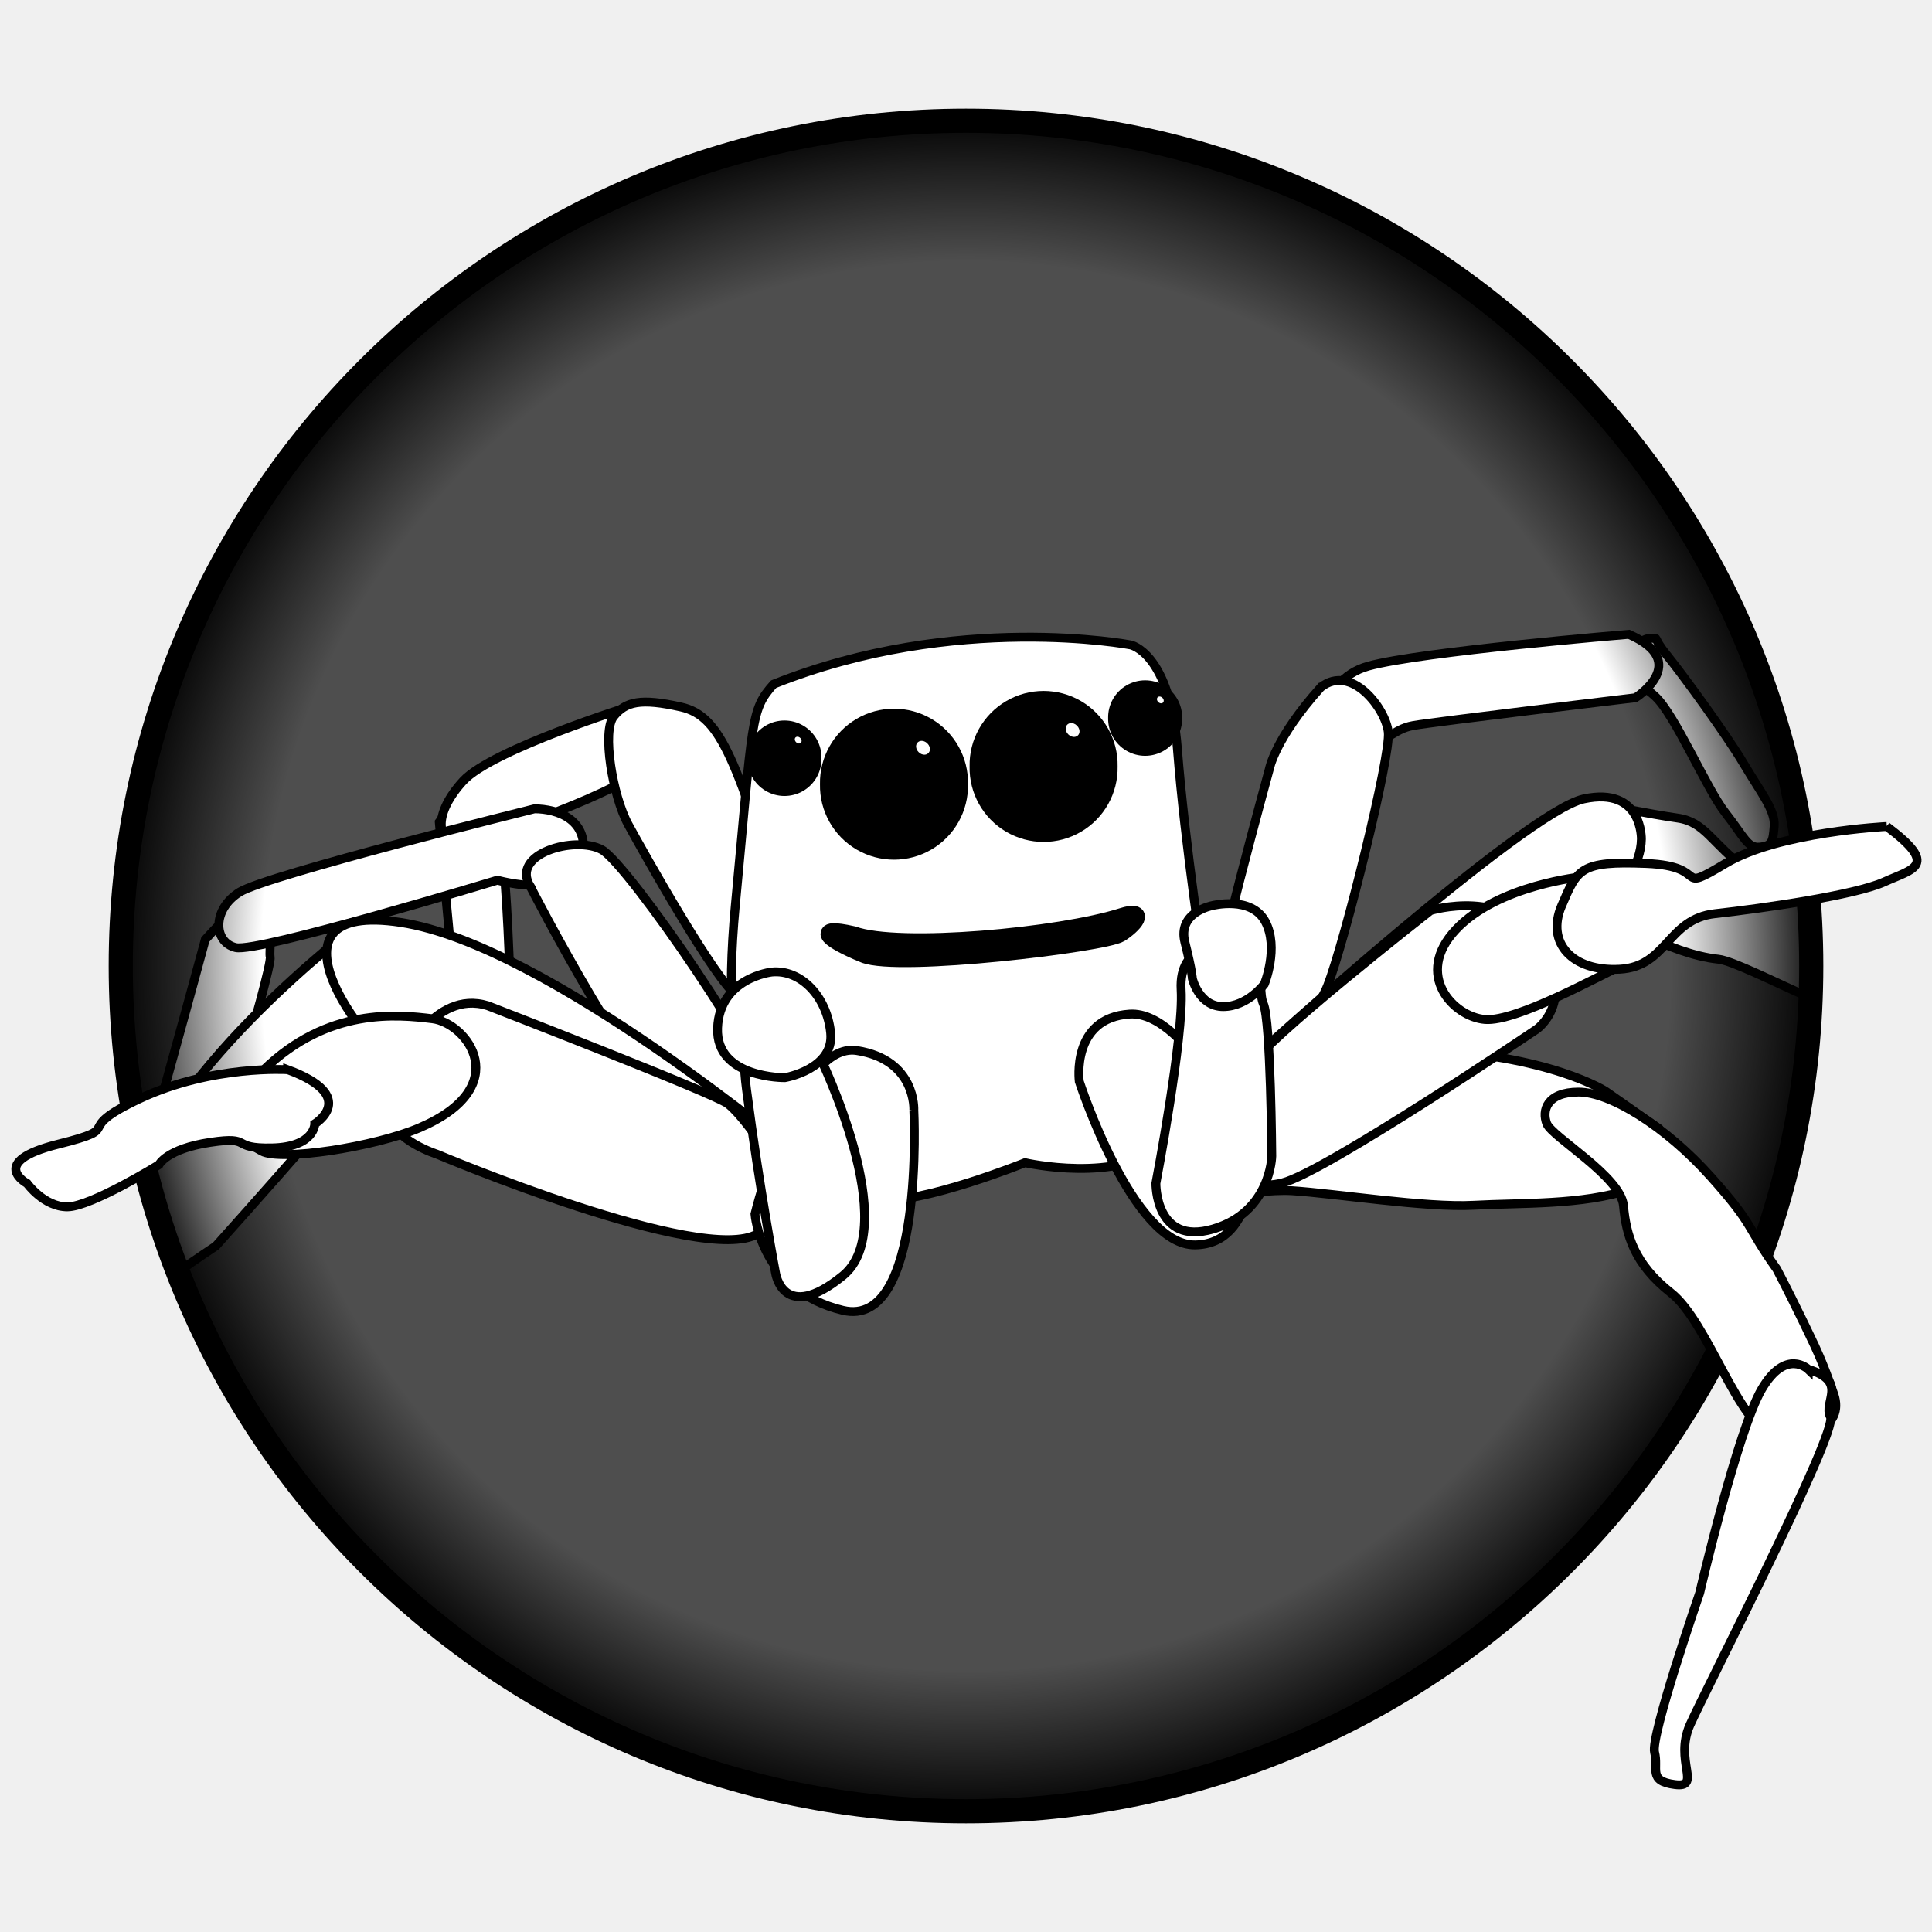
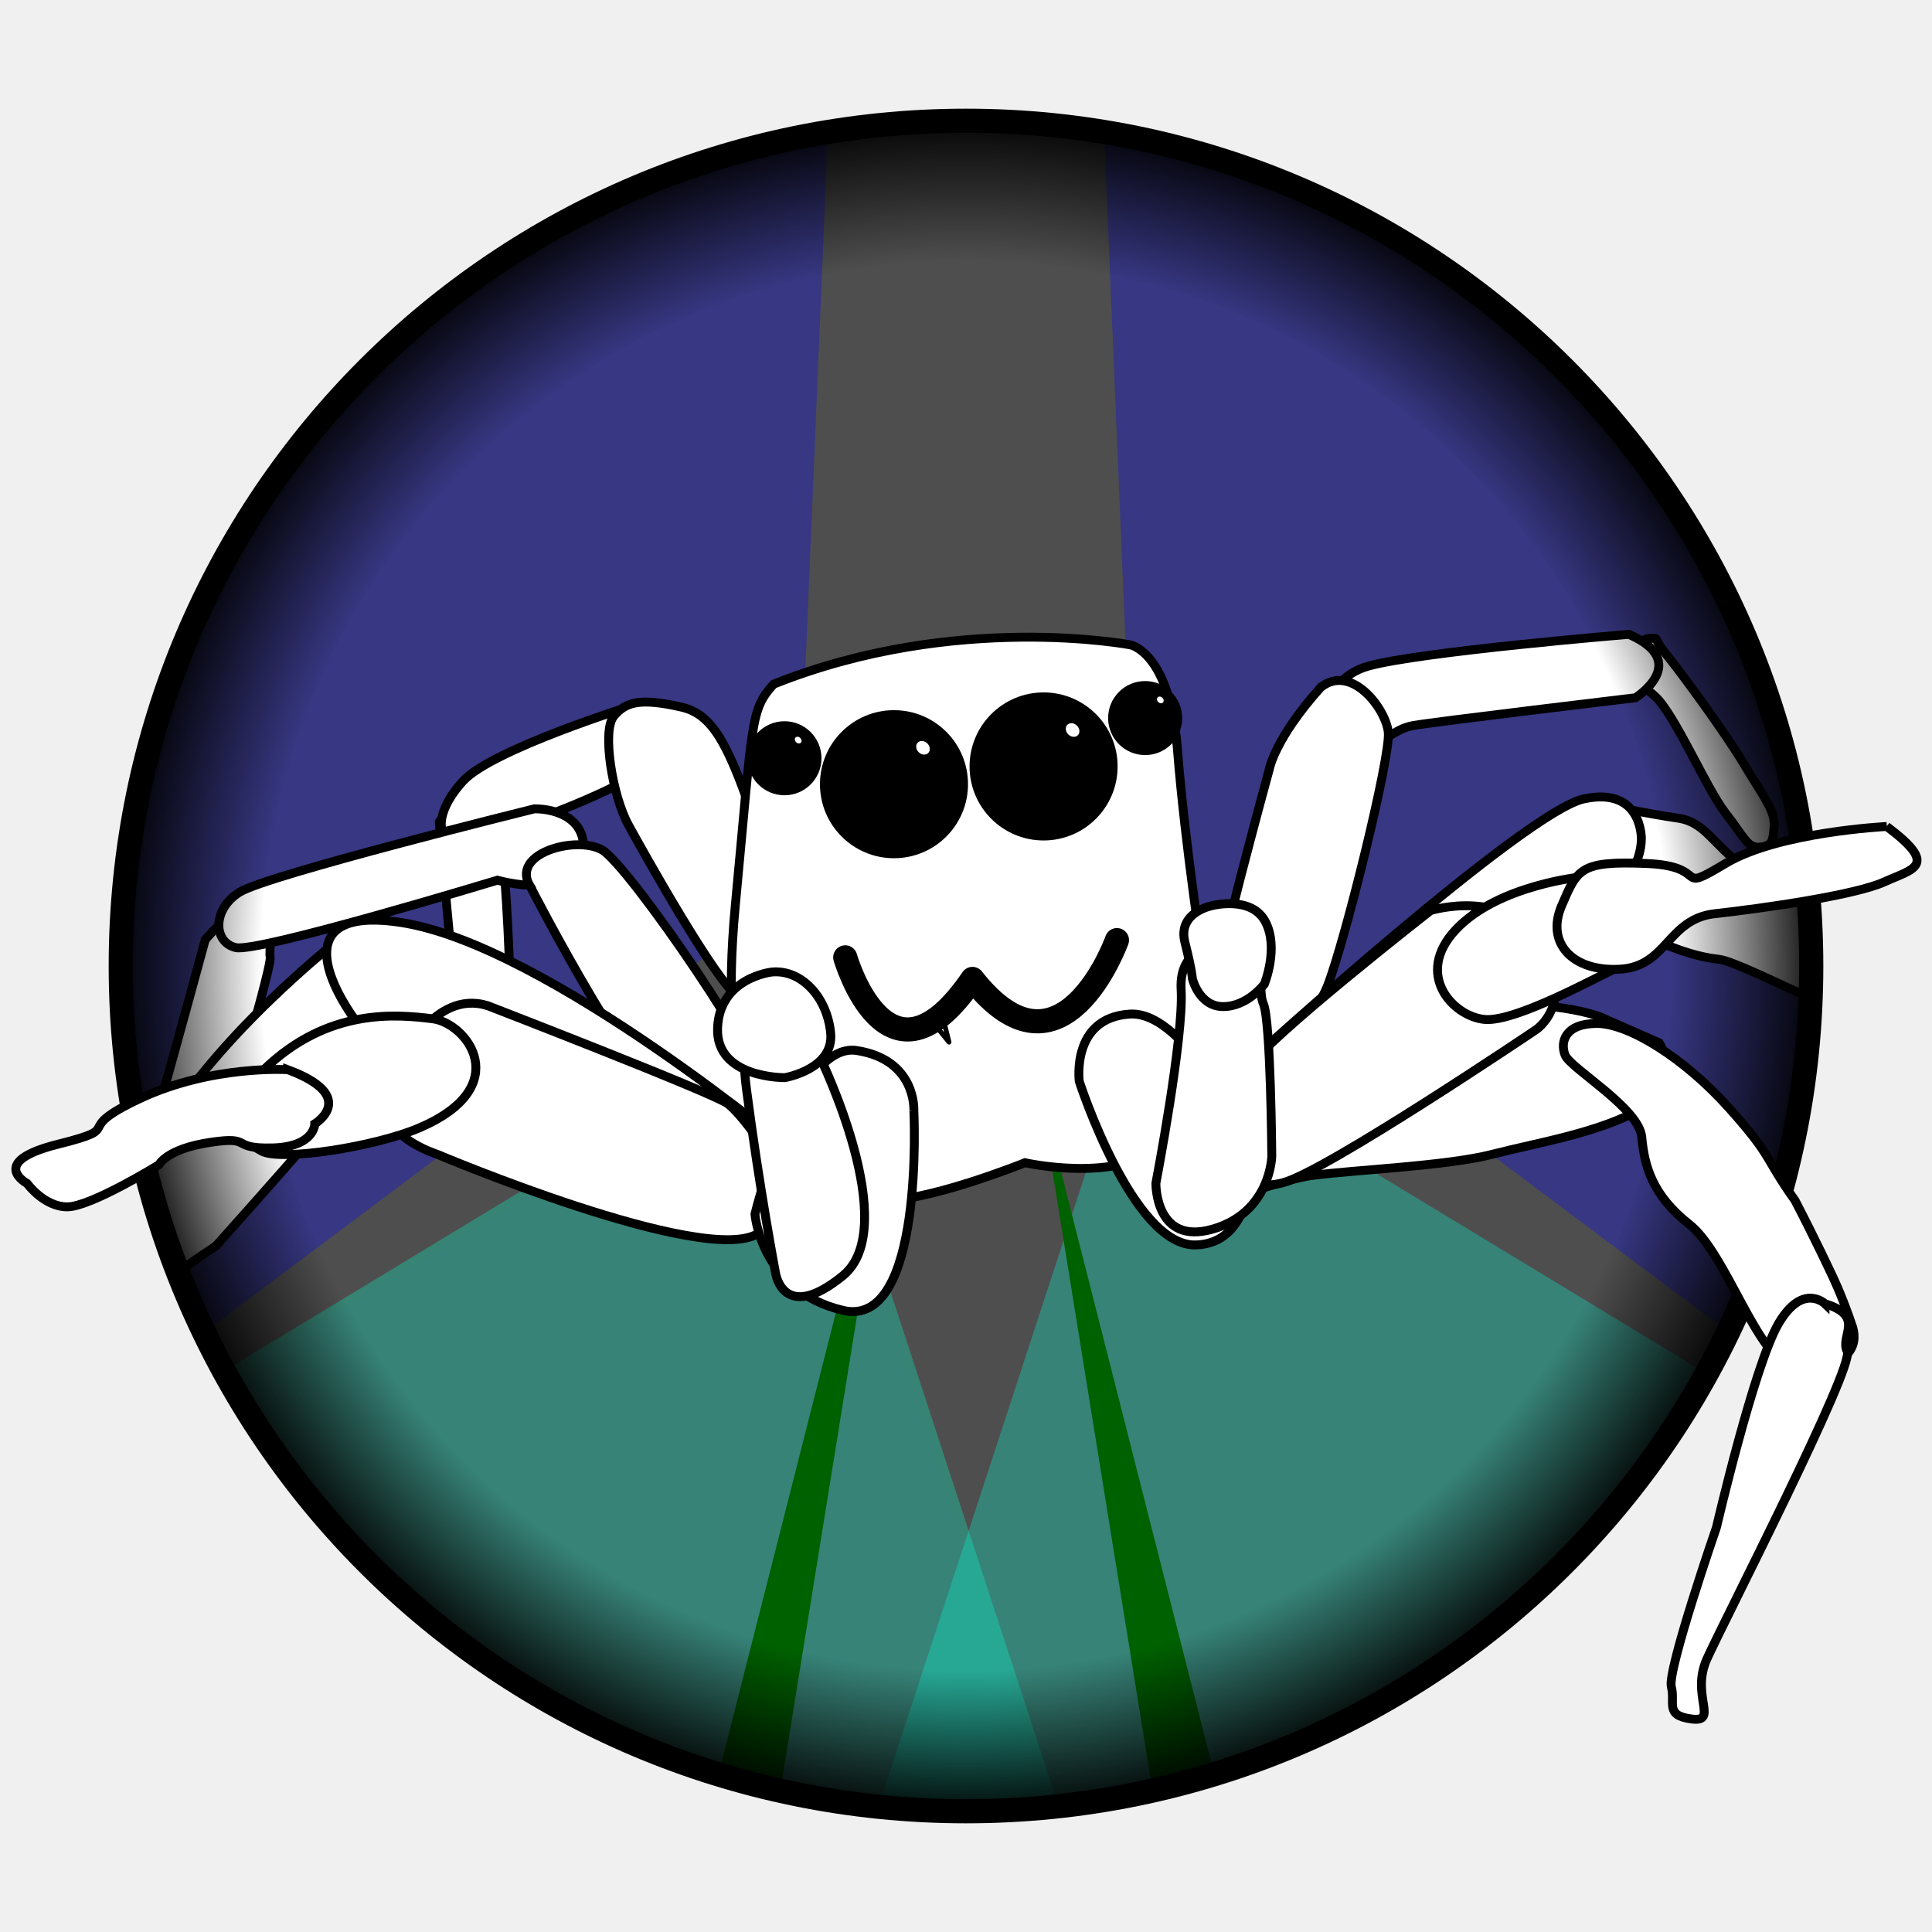
<svg xmlns="http://www.w3.org/2000/svg" xmlns:xlink="http://www.w3.org/1999/xlink" width="80" height="80" id="svg2" version="1.1">
  <defs id="defs4">
    <linearGradient id="linearGradient3872">
      <stop id="stop3874" offset="0" style="stop-color:#ffffff;stop-opacity:1;" />
      <stop style="stop-color:#000000;stop-opacity:1;" offset="0.467" id="stop3876" />
      <stop id="stop3878" offset="1" style="stop-color:#000000;stop-opacity:1;" />
    </linearGradient>
    <linearGradient id="linearGradient3788">
      <stop style="stop-color:#000000;stop-opacity:0;" offset="0" id="stop3790" />
      <stop id="stop3798" offset="0.822" style="stop-color:#000000;stop-opacity:0;" />
      <stop style="stop-color:#000000;stop-opacity:1;" offset="1" id="stop3792" />
    </linearGradient>
    <radialGradient xlink:href="#linearGradient3788" id="radialGradient3796" cx="40" cy="40" fx="40" fy="40" r="35.5" gradientUnits="userSpaceOnUse" />
    <radialGradient xlink:href="#linearGradient3788-4" id="radialGradient3796-0" cx="40" cy="40" fx="40" fy="40" r="35.5" gradientUnits="userSpaceOnUse" />
    <linearGradient id="linearGradient3788-4">
      <stop style="stop-color:#000000;stop-opacity:0;" offset="0" id="stop3790-5" />
      <stop id="stop3798-9" offset="0.822" style="stop-color:#000000;stop-opacity:0;" />
      <stop style="stop-color:#000000;stop-opacity:1;" offset="1" id="stop3792-7" />
    </linearGradient>
    <radialGradient xlink:href="#linearGradient3788-46" id="radialGradient3796-02" cx="40" cy="40" fx="40" fy="40" r="35.5" gradientUnits="userSpaceOnUse" />
    <linearGradient id="linearGradient3788-46">
      <stop style="stop-color:#000000;stop-opacity:0;" offset="0" id="stop3790-4" />
      <stop id="stop3798-4" offset="0.822" style="stop-color:#000000;stop-opacity:0;" />
      <stop style="stop-color:#000000;stop-opacity:1;" offset="1" id="stop3792-71" />
    </linearGradient>
    <radialGradient r="35.5" fy="40" fx="40" cy="40" cx="40" gradientUnits="userSpaceOnUse" id="radialGradient4212" xlink:href="#linearGradient3788-46" />
    <radialGradient xlink:href="#linearGradient3788-6" id="radialGradient3796-9" cx="40" cy="40" fx="40" fy="40" r="35.5" gradientUnits="userSpaceOnUse" />
    <linearGradient id="linearGradient3788-6">
      <stop style="stop-color:#000000;stop-opacity:0;" offset="0" id="stop3790-6" />
      <stop id="stop3798-0" offset="0.822" style="stop-color:#000000;stop-opacity:0;" />
      <stop style="stop-color:#000000;stop-opacity:1;" offset="1" id="stop3792-72" />
    </linearGradient>
+     <radialGradient xlink:href="#linearGradient3788-1" id="radialGradient3796-3" cx="40" cy="40" fx="40" fy="40" r="35.5" gradientUnits="userSpaceOnUse" />
+     <linearGradient id="linearGradient3788-1">
+       <stop style="stop-color:#000000;stop-opacity:0;" offset="0" id="stop3790-0" />
+       <stop id="stop3798-08" offset="0.822" style="stop-color:#000000;stop-opacity:0;" />
+       <stop style="stop-color:#000000;stop-opacity:1;" offset="1" id="stop3792-8" />
+     </linearGradient>
  </defs>
  <g id="layer1" transform="translate(0,-972.3622)">
-     <path transform="translate(0,972.3622)" style="fill:#000000;fill-opacity:1;stroke:none;stroke-opacity:1;opacity:0.673" id="path3786-9" d="M 75,40 A 35,35 0 1 1 5,40 35,35 0 1 1 75,40 z" />
+     <path transform="translate(0,972.3622)" style="fill:#000000;fill-opacity:1;stroke:none;stroke-opacity:1;opacity:0.673" id="path3786-9" d="M 75,40 C 75,59.33 59.33,75 40,75 20.67,75 5,59.33 5,40 5,20.67 20.67,5 40,5 59.33,5 75,20.67 75,40 z" />
+     <path style="fill:#0000ff;stroke:none;stroke-width:0.3;stroke-linecap:butt;stroke-linejoin:miter;stroke-miterlimit:4;stroke-opacity:1;stroke-dasharray:none;fill-opacity:1;opacity:0.3" d="M 34.281 5.469 C 17.666 8.194 5 22.614 5 40 C 5 45.437 6.226 50.597 8.438 55.188 C 16.61 49.07 32.969 36.781 32.969 36.781 L 34.281 5.469 z " transform="translate(0,972.3622)" id="path3981" />
    <path style="fill:#ffffff;fill-opacity:1;stroke:#000000;stroke-opacity:1;stroke-width:0.368;stroke-miterlimit:4;stroke-dasharray:none" d="M 7.438 52.625 C 7.513 52.297 7.497 51.962 7.625 51.656 C 8.336 49.96 11.297 40.063 11.188 39.625 C 11.133 39.406 11.32 38.265 11.094 37.656 C 10.981 37.352 10.779 37.163 10.375 37.312 C 9.971 37.462 9.362 37.935 8.5 38.906 C 8.5 38.906 7.222 43.623 6 47.938 C 6.375 49.548 6.849 51.108 7.438 52.625 z " id="path4188" transform="translate(0,972.3622)" />
+     <path style="fill:#0000ff;stroke:none;stroke-width:0.3;stroke-linecap:butt;stroke-linejoin:miter;stroke-miterlimit:4;stroke-opacity:1;stroke-dasharray:none;fill-opacity:1;opacity:0.3" d="M 45.719 5.469 L 47.031 36.781 C 47.031 36.781 63.373 49.026 71.562 55.156 C 73.767 50.572 75 45.426 75 40 C 75 22.614 62.334 8.194 45.719 5.469 z " transform="translate(0,972.3622)" id="path3981-7" />
    <path style="fill:#ffffff;fill-opacity:1;stroke:#000000;stroke-opacity:1;stroke-width:0.368;stroke-miterlimit:4;stroke-dasharray:none" d="M 7.438 52.625 C 8.072 52.167 8.938 51.594 8.938 51.594 C 8.938 51.594 10.968 49.333 13 47 C 15.032 44.667 17.066 42.27 17.094 41.969 C 17.121 41.668 17.401 40.814 17.25 40 C 17.175 39.593 16.996 39.192 16.625 38.875 C 16.254 38.558 15.678 38.332 14.844 38.25 C 14.844 38.25 12.705 39.848 10.406 42.188 C 9.257 43.357 8.079 44.725 7.094 46.156 C 6.677 46.762 6.325 47.375 6 48 C 6.373 49.59 6.856 51.127 7.438 52.625 z " id="path4234" transform="translate(0,972.3622)" />
+     <path style="fill:#00ffda;stroke:#00ffce;stroke-width:0.3;stroke-linecap:butt;stroke-linejoin:miter;stroke-miterlimit:4;stroke-opacity:1;stroke-dasharray:none;fill-opacity:1;opacity:0.3" d="M 33.125 42.5 L 9.344 56.906 C 15.306 67.696 26.8 75 40 75 C 41.24 75 42.481 74.938 43.688 74.812 L 33.125 42.5 z " transform="translate(0,972.3622)" id="path4019" />
    <path style="fill:#ffffff;fill-opacity:1;stroke:#000000;stroke-opacity:1;stroke-width:0.368;stroke-miterlimit:4;stroke-dasharray:none" d="M 74.719 37.219 C 73.865 36.757 72.594 36.164 72.312 35.969 C 71.601 35.476 71.171 34.97 70.781 34.594 C 70.391 34.217 70.043 33.957 69.469 33.875 C 68.319 33.711 66.344 33.312 66.344 33.312 C 66.344 33.312 65.928 33.354 65.531 33.594 C 65.333 33.713 65.139 33.876 65 34.125 C 64.861 34.374 64.785 34.701 64.812 35.125 C 64.867 35.973 65.326 36.653 65.75 37.125 C 66.174 37.597 66.562 37.875 66.562 37.875 C 66.562 37.875 67.204 38.281 68.094 38.719 C 68.983 39.157 70.116 39.609 71.156 39.719 C 71.727 39.779 73.493 40.67 74.875 41.281 C 74.891 40.847 75 40.438 75 40 C 75 39.049 74.793 38.151 74.719 37.219 z " id="path4182" transform="translate(0,972.3622)" />
+     <path style="fill:#00ffda;stroke:none;stroke-width:0.3;stroke-miterlimit:4;stroke-opacity:1;stroke-dasharray:none;fill-opacity:1;opacity:0.3" d="M 46.938 42.5 L 36.375 74.812 C 37.562 74.934 38.781 75 40 75 C 53.209 75 64.698 67.677 70.656 56.875 L 46.938 42.5 z " transform="translate(0,972.3622)" id="path4019-7" />
    <path style="fill:#ffffff;fill-opacity:1;stroke:#000000;stroke-width:0.368;stroke-linecap:butt;stroke-linejoin:miter;stroke-miterlimit:4;stroke-opacity:1;stroke-dasharray:none" d="m 18.189,1006.4 c 0,0 0.93,10.891 1.204,11.438 0.274,0.547 -0.438,1.751 0.055,2.408 0.493,0.657 1.587,0.328 1.916,-0.055 0.328,-0.383 -0.493,-1.532 -0.274,-2.408 0.219,-0.876 -0.055,-11.165 -0.602,-11.548 -0.547,-0.383 -0.821,-1.916 -2.299,0.164 z" id="path4130" />
+     <path style="fill:#006100;stroke:none;stroke-width:0.3;stroke-linecap:butt;stroke-linejoin:miter;stroke-miterlimit:4;stroke-opacity:1;stroke-dasharray:none;fill-opacity:1" d="M 37.062 44.719 L 29.75 73.469 C 30.595 73.727 31.442 73.961 32.312 74.156 L 37.062 44.719 z " transform="translate(0,972.3622)" id="path4041" />
    <path style="fill:#ffffff;fill-opacity:1;stroke:#000000;stroke-width:0.368;stroke-linecap:butt;stroke-linejoin:miter;stroke-miterlimit:4;stroke-opacity:1;stroke-dasharray:none" d="m 26.18,1001.584 c 0,0 -5.801,1.806 -7.005,3.119 -1.204,1.313 -1.149,2.518 -0.164,2.518 0.985,0 7.17,-2.244 7.717,-3.174 0.547,-0.93 1.751,-2.463 -0.547,-2.463 z" id="path4126" />
+     <path style="fill:#006100;stroke:none;stroke-width:0.3;stroke-linecap:butt;stroke-linejoin:miter;stroke-miterlimit:4;stroke-opacity:1;stroke-dasharray:none;fill-opacity:1" d="M 42.969 44.719 L 47.719 74.125 C 48.587 73.93 49.439 73.727 50.281 73.469 L 42.969 44.719 z " transform="translate(0,972.3622)" id="path4041-7" />
    <path style="fill:#ffffff;fill-opacity:1;stroke:#000000;stroke-width:0.368;stroke-linecap:butt;stroke-linejoin:miter;stroke-miterlimit:4;stroke-opacity:1;stroke-dasharray:none" d="m 32.638,1010.724 c -2.134,-6.787 -2.736,-8.702 -4.433,-9.085 -1.697,-0.383 -2.299,-0.219 -2.791,0.383 -0.493,0.602 -0.055,3.284 0.602,4.488 0.657,1.204 3.667,6.568 4.543,7.115 0.876,0.547 2.627,-0.602 2.08,-2.901 z" id="path4124" />
    <path style="fill:#ffffff;fill-opacity:1;stroke:#000000;stroke-width:0.368;stroke-miterlimit:4;stroke-opacity:1;stroke-dasharray:none" d="m 69.033,999.504 c 0.678,0.838 2.463,3.289 3.174,4.488 0.711,1.198 1.307,1.92 1.259,2.572 -0.048,0.653 -0.092,0.829 -0.602,0.876 -0.51,0.047 -0.639,-0.421 -1.423,-1.423 -0.784,-1.002 -2.078,-4.055 -2.901,-4.816 -0.823,-0.761 -0.769,-0.195 -0.985,-0.493 -0.216,-0.298 -0.306,-0.722 -0.164,-1.095 0.142,-0.372 0.611,-0.845 0.985,-0.821 0.374,0.025 -0.021,-0.126 0.657,0.711 z" id="path4110" />
    <path style="fill:#ffffff;fill-opacity:1;stroke:#000000;stroke-width:0.368;stroke-linecap:butt;stroke-linejoin:miter;stroke-miterlimit:4;stroke-opacity:1;stroke-dasharray:none" d="m 67.446,998.628 c 0,0 -8.593,0.712 -10.782,1.314 -2.189,0.602 -2.299,3.448 -0.711,3.338 1.587,-0.109 1.642,-0.712 2.572,-0.876 0.93,-0.164 9.195,-1.149 9.195,-1.149 0,0 2.353,-1.478 -0.274,-2.627 z" id="path4108" />
    <path style="fill:#ffffff;fill-opacity:1;stroke:#000000;stroke-width:0.368;stroke-linecap:butt;stroke-linejoin:miter;stroke-miterlimit:4;stroke-opacity:1;stroke-dasharray:none" d="m 54.694,1000.818 c -1.916,2.134 -2.134,3.393 -2.134,3.393 0,0 -2.463,8.976 -2.353,9.687 0.109,0.712 0.219,1.478 0.985,1.861 0.766,0.383 3.065,-0.766 3.776,-2.572 0.711,-1.806 2.627,-9.523 2.518,-10.508 -0.109,-0.985 -1.532,-2.846 -2.791,-1.861 z" id="path4106" />
    <path style="fill:#ffffff;fill-opacity:1;stroke:#000000;stroke-width:0.368;stroke-linecap:butt;stroke-linejoin:miter;stroke-miterlimit:4;stroke-opacity:1;stroke-dasharray:none" d="m 32.035,1000.692 c 7.546,-3.019 14.783,-1.625 14.783,-1.625 0,0 1.625,0.31 1.935,4.296 0.31,3.986 1.122,9.21 1.122,9.21 0,0 0.387,5.495 -1.587,7.16 -1.974,1.664 -5.844,0.774 -5.844,0.774 0,0 -4.218,1.703 -6.076,1.548 -1.858,-0.155 -4.721,-2.399 -4.721,-2.399 0,0 -1.935,-2.012 -1.2,-9.791 0.735,-7.779 0.619,-8.088 1.587,-9.172 z" id="path4074" />
    <path style="fill:#ffffff;fill-opacity:1;stroke:#000000;stroke-width:0.368;stroke-linecap:butt;stroke-linejoin:miter;stroke-miterlimit:4;stroke-opacity:1;stroke-dasharray:none" d="m 22.13,1005.853 c 0,0 -11.055,2.736 -12.205,3.448 -1.149,0.712 -1.095,2.08 -0.164,2.299 0.93,0.219 10.836,-2.791 10.836,-2.791 0,0 3.12,0.876 3.503,-0.821 0.383,-1.697 -1.04,-2.135 -1.97,-2.135 z" id="path4120" />
    <path style="fill:#ffffff;fill-opacity:1;stroke:#000000;stroke-width:0.368;stroke-linecap:butt;stroke-linejoin:miter;stroke-miterlimit:4;stroke-opacity:1;stroke-dasharray:none" d="m 21.965,1009.082 c 0,0 4.543,8.866 6.677,10.07 2.134,1.204 2.901,-0.109 3.12,-1.204 0.219,-1.095 -5.747,-9.797 -6.841,-10.399 -1.095,-0.602 -3.831,0.164 -2.955,1.532 z" id="path4118" />
-     <path style="fill:#000000;fill-opacity:1;stroke:none" id="path3806" d="m 36.532,48 a 2.532,2.532 0 1 1 -5.063,0 2.532,2.532 0 1 1 5.063,0 z" transform="matrix(1.210623,0,0,1.210623,-4.143287,946.7242)" />
-     <path transform="matrix(1.210623,0,0,1.210623,2.05164,945.9889)" style="fill:#000000;fill-opacity:1;stroke:none" id="path3806-2" d="m 36.532,48 a 2.532,2.532 0 1 1 -5.063,0 2.532,2.532 0 1 1 5.063,0 z" />
-     <path style="fill:#000000;fill-opacity:1;fill-rule:nonzero;stroke:none" id="path3806-4" d="m 36.532,48 a 2.532,2.532 0 1 1 -5.063,0 2.532,2.532 0 1 1 5.063,0 z" transform="matrix(0.6053113,0,0,0.6053113,11.90307,974.7048)" />
-     <path style="fill:#000000;fill-opacity:1;stroke:none" id="path3806-4-8" d="m 36.532,48 a 2.532,2.532 0 1 1 -5.063,0 2.532,2.532 0 1 1 5.063,0 z" transform="matrix(0.6053113,0,0,0.6053113,26.83683,973.0408)" />
-     <path style="fill:#ffffff;fill-opacity:1;fill-rule:nonzero;stroke:none" id="path3806-4-9" d="m 36.532,48 a 2.532,2.532 0 1 1 -5.063,0 2.532,2.532 0 1 1 5.063,0 z" transform="matrix(0.03424159,-0.03424159,0.04280197,0.04280197,29.8328,1002.118)" />
-     <path style="fill:#ffffff;fill-opacity:1;fill-rule:nonzero;stroke:none" id="path3806-4-9-2" d="m 36.532,48 a 2.532,2.532 0 1 1 -5.063,0 2.532,2.532 0 1 1 5.063,0 z" transform="matrix(0.07133662,-0.07133662,0.08560395,0.08560395,31.68501,1001.643)" />
-     <path style="fill:#ffffff;fill-opacity:1;fill-rule:nonzero;stroke:none" id="path3806-4-9-2-6" d="m 36.532,48 a 2.532,2.532 0 1 1 -5.063,0 2.532,2.532 0 1 1 5.063,0 z" transform="matrix(0.07133662,-0.07133662,0.08560395,0.08560395,37.87994,1000.907)" />
-     <path style="fill:#ffffff;fill-opacity:1;fill-rule:nonzero;stroke:none" id="path3806-4-9-0" d="m 36.532,48 a 2.532,2.532 0 1 1 -5.063,0 2.532,2.532 0 1 1 5.063,0 z" transform="matrix(0.03424159,-0.03424159,0.04280197,0.04280197,44.82785,1000.454)" />
+     <path style="fill:#000000;fill-opacity:1;stroke:none" id="path3806" d="m 36.532,48 c 0,1.398 -1.133,2.532 -2.532,2.532 -1.398,0 -2.532,-1.133 -2.532,-2.532 0,-1.398 1.133,-2.532 2.532,-2.532 1.398,0 2.532,1.133 2.532,2.532 z" transform="matrix(1.210623,0,0,1.210623,-4.143287,946.7242)" />
+     <path transform="matrix(1.210623,0,0,1.210623,2.05164,945.9889)" style="fill:#000000;fill-opacity:1;stroke:none" id="path3806-2" d="m 36.532,48 c 0,1.398 -1.133,2.532 -2.532,2.532 -1.398,0 -2.532,-1.133 -2.532,-2.532 0,-1.398 1.133,-2.532 2.532,-2.532 1.398,0 2.532,1.133 2.532,2.532 z" />
+     <path style="fill:#000000;fill-opacity:1;fill-rule:nonzero;stroke:none" id="path3806-4" d="m 36.532,48 c 0,1.398 -1.133,2.532 -2.532,2.532 -1.398,0 -2.532,-1.133 -2.532,-2.532 0,-1.398 1.133,-2.532 2.532,-2.532 1.398,0 2.532,1.133 2.532,2.532 z" transform="matrix(0.6053113,0,0,0.6053113,11.90307,974.7048)" />
+     <path style="fill:#000000;fill-opacity:1;stroke:none" id="path3806-4-8" d="m 36.532,48 c 0,1.398 -1.133,2.532 -2.532,2.532 -1.398,0 -2.532,-1.133 -2.532,-2.532 0,-1.398 1.133,-2.532 2.532,-2.532 1.398,0 2.532,1.133 2.532,2.532 z" transform="matrix(0.6053113,0,0,0.6053113,26.83683,973.0408)" />
+     <path style="fill:#ffffff;fill-opacity:1;fill-rule:nonzero;stroke:none" id="path3806-4-9" d="m 36.532,48 c 0,1.398 -1.133,2.532 -2.532,2.532 -1.398,0 -2.532,-1.133 -2.532,-2.532 0,-1.398 1.133,-2.532 2.532,-2.532 1.398,0 2.532,1.133 2.532,2.532 z" transform="matrix(0.03424159,-0.03424159,0.04280197,0.04280197,29.8328,1002.118)" />
+     <path style="fill:#ffffff;fill-opacity:1;fill-rule:nonzero;stroke:none" id="path3806-4-9-2" d="m 36.532,48 c 0,1.398 -1.133,2.532 -2.532,2.532 -1.398,0 -2.532,-1.133 -2.532,-2.532 0,-1.398 1.133,-2.532 2.532,-2.532 1.398,0 2.532,1.133 2.532,2.532 z" transform="matrix(0.07133662,-0.07133662,0.08560395,0.08560395,31.68501,1001.643)" />
+     <path style="fill:#ffffff;fill-opacity:1;fill-rule:nonzero;stroke:none" id="path3806-4-9-2-6" d="m 36.532,48 c 0,1.398 -1.133,2.532 -2.532,2.532 -1.398,0 -2.532,-1.133 -2.532,-2.532 0,-1.398 1.133,-2.532 2.532,-2.532 1.398,0 2.532,1.133 2.532,2.532 z" transform="matrix(0.07133662,-0.07133662,0.08560395,0.08560395,37.87994,1000.907)" />
+     <path style="fill:#ffffff;fill-opacity:1;fill-rule:nonzero;stroke:none" id="path3806-4-9-0" d="m 36.532,48 c 0,1.398 -1.133,2.532 -2.532,2.532 -1.398,0 -2.532,-1.133 -2.532,-2.532 0,-1.398 1.133,-2.532 2.532,-2.532 1.398,0 2.532,1.133 2.532,2.532 z" transform="matrix(0.03424159,-0.03424159,0.04280197,0.04280197,44.82785,1000.454)" />
    <path style="fill:#ffffff;fill-opacity:1;stroke:#000000;stroke-width:0.368;stroke-linecap:butt;stroke-linejoin:miter;stroke-miterlimit:4;stroke-opacity:1;stroke-dasharray:none" d="m 67.966,1007.111 c 0,0 0.055,-2.189 -2.381,-1.669 -2.435,0.52 -13.682,10.727 -13.682,10.727 0,0 -1.368,1.368 -0.246,2.326 1.122,0.958 0.848,1.177 2.189,1.177 1.341,0 6.408,-3.673 8.757,-5.829 2.348,-2.156 5.336,-4.707 5.363,-6.732 z" id="path4100" />
    <path style="fill:#ffffff;fill-opacity:1;stroke:#000000;stroke-width:0.368;stroke-linecap:butt;stroke-linejoin:miter;stroke-miterlimit:4;stroke-opacity:1;stroke-dasharray:none" d="m 33.075,1020.247 c 0,0 -10.399,-8.757 -16.474,-9.687 -6.075,-0.93 -1.532,5.144 0,5.966 1.532,0.821 10.18,5.418 12.369,6.239 2.189,0.821 5.418,0 4.105,-2.518 z" id="path4112" />
    <path style="fill:#ffffff;fill-opacity:1;stroke:#000000;stroke-width:0.368;stroke-linecap:butt;stroke-linejoin:miter;stroke-miterlimit:4;stroke-opacity:1;stroke-dasharray:none" d="m 20.193,1014.005 c 0,0 9.404,3.638 9.946,4.064 0.542,0.426 1.277,1.509 1.277,1.509 0,0 2.245,2.515 -0.039,3.87 -2.283,1.355 -13.274,-3.289 -13.274,-3.289 0,0 -1.819,-0.58 -1.935,-1.587 -0.116,-1.006 0.426,-2.206 0.426,-2.206 0,0 1.354,-3.057 3.599,-2.361 z" id="path4076" />
    <path style="fill:#ffffff;fill-opacity:1;stroke:#000000;stroke-width:0.368;stroke-linecap:butt;stroke-linejoin:miter;stroke-miterlimit:4;stroke-opacity:1;stroke-dasharray:none" d="m 37.84,1018.339 c 0,0 0.116,-2.09 -2.361,-2.477 -2.477,-0.387 -4.218,6.772 -4.218,6.772 0,0 0.232,3.173 3.638,3.986 3.406,0.813 2.941,-8.282 2.941,-8.282 z" id="path4050" />
    <path style="fill:#ffffff;fill-opacity:1;stroke:#000000;stroke-width:0.368;stroke-linecap:butt;stroke-linejoin:miter;stroke-miterlimit:4;stroke-opacity:1;stroke-dasharray:none" d="m 32.229,1013.966 c 0,0 -1.858,-0.619 -1.316,3.522 0.542,4.141 1.2,7.585 1.2,7.585 0,0 0.31,2.128 2.786,0.117 2.477,-2.012 -0.929,-9.017 -0.929,-9.017 0,0 -0.193,-2.012 -1.741,-2.206 z" id="path4054" />
    <path style="fill:#ffffff;fill-opacity:1;stroke:#000000;stroke-width:0.368;stroke-linecap:butt;stroke-linejoin:miter;stroke-miterlimit:4;stroke-opacity:1;stroke-dasharray:none" d="m 31.958,1012.612 c 0,0 -2.167,0.232 -2.245,2.322 -0.077,2.09 2.786,2.051 2.786,2.051 0,0 2.051,-0.348 1.896,-1.858 -0.155,-1.509 -1.238,-2.632 -2.438,-2.515 z" id="path4056" />
-     <path style="fill:none;stroke:#000000;stroke-width:0.736;stroke-linecap:butt;stroke-linejoin:miter;stroke-miterlimit:4;stroke-opacity:1;stroke-dasharray:none" d="m 35.787,1011.87 c 1.423,0.574 9.933,-0.452 10.59,-0.86 0.547,-0.34 1.136,-1.018 0.089,-0.684 -2.565,0.818 -9.243,1.444 -11.137,0.756 -1.703,-0.387 -0.965,0.214 0.457,0.788 z" id="path4134" />
    <path style="fill:url(#radialGradient3796);fill-opacity:1;stroke:#000000;stroke-opacity:1" id="path3786" d="M 75,40 A 35,35 0 1 1 5,40 35,35 0 1 1 75,40 z" transform="translate(0,972.3622)" />
    <path style="fill:#ffffff;fill-opacity:1;stroke:#000000;stroke-width:0.368;stroke-miterlimit:4;stroke-opacity:1;stroke-dasharray:none" d="m 17.91,1014.547 c -1.437,-0.176 -4.328,-0.488 -7.01,2.132 -2.185,2.135 -0.838,2.915 -0.064,3.348 0.774,0.433 4.71,-0.178 6.549,-0.971 3.956,-1.705 1.961,-4.333 0.525,-4.509 z" id="path4080" />
-     <path style="fill:#ffffff;fill-opacity:1;stroke:#000000;stroke-width:0.368;stroke-linecap:butt;stroke-linejoin:miter;stroke-miterlimit:4;stroke-opacity:1;stroke-dasharray:none" d="m 66.504,1017.562 c 0,0 -2.299,-1.532 -7.772,-1.751 -5.473,-0.219 -7.772,0.219 -8.866,1.642 -1.095,1.423 -1.642,1.97 -1.423,3.503 0.219,1.532 3.313,0.602 5.064,0.712 1.751,0.109 5.545,0.711 7.515,0.602 1.97,-0.109 4.496,0 6.467,-0.657 1.97,-0.657 1.204,-2.518 1.204,-2.518 z" id="path4090" />
+     <path style="fill:#ffffff;fill-opacity:1;stroke:#000000;stroke-width:0.368;stroke-linecap:butt;stroke-linejoin:miter;stroke-miterlimit:4;stroke-opacity:1;stroke-dasharray:none" d="m 66.256,1014.468 c 0,0 -2.554,-1.053 -7.964,-0.196 -5.41,0.857 -7.578,1.736 -8.373,3.346 -0.795,1.61 -1.224,2.254 -0.71,3.713 0.515,1.46 3.366,-0.058 5.105,-0.293 1.739,-0.236 5.577,-0.388 7.488,-0.881 1.911,-0.493 4.409,-0.88 6.213,-1.91 1.804,-1.03 0.688,-2.705 0.688,-2.705 z" id="path4090" />
    <path style="fill:#ffffff;fill-opacity:1;stroke:#000000;stroke-width:0.368;stroke-linecap:butt;stroke-linejoin:miter;stroke-miterlimit:4;stroke-opacity:1;stroke-dasharray:none" d="m 59.236,1010.067 c 0,0 -7.005,5.473 -7.443,6.458 -0.438,0.985 -1.423,2.408 -0.766,3.174 0.657,0.766 0.328,2.08 2.08,1.642 1.751,-0.438 10.508,-6.349 10.508,-6.349 0,0 1.642,-1.095 0.219,-3.503 -1.423,-2.408 -4.597,-1.423 -4.597,-1.423 z" id="path4084" />
    <path style="fill:#ffffff;fill-opacity:1;stroke:#000000;stroke-width:0.368;stroke-linecap:butt;stroke-linejoin:miter;stroke-miterlimit:4;stroke-opacity:1;stroke-dasharray:none" d="m 44.69,1017.14 c 0,0 2.206,6.811 4.799,6.772 2.593,-0.038 2.361,-3.87 2.361,-3.87 0,0 -2.632,-5.844 -5.07,-5.689 -2.438,0.155 -2.09,2.786 -2.09,2.786 z" id="path4052" />
    <path style="fill:#ffffff;fill-opacity:1;stroke:#000000;stroke-width:0.368;stroke-linecap:butt;stroke-linejoin:miter;stroke-miterlimit:4;stroke-opacity:1;stroke-dasharray:none" d="m 50.688,1011.489 c 0,0 -1.896,-0.117 -1.78,1.858 0.116,1.974 -1.045,8.011 -1.045,8.011 0,0 -0.039,2.593 2.361,1.896 2.399,-0.697 2.438,-3.019 2.438,-3.019 0,0 -0.039,-5.611 -0.348,-6.308 -0.31,-0.697 0.348,-2.515 -1.625,-2.438 z" id="path4060" />
    <path style="fill:#ffffff;fill-opacity:1;stroke:#000000;stroke-width:0.368;stroke-linecap:butt;stroke-linejoin:miter;stroke-miterlimit:4;stroke-opacity:1;stroke-dasharray:none" d="m 50.185,1009.864 c 0,0 -1.432,0.271 -1.122,1.509 0.31,1.238 0.31,1.509 0.31,1.509 0,0 0.271,1.161 1.277,1.161 1.006,0 1.703,-0.929 1.703,-0.929 0,0 0.619,-1.509 0.039,-2.593 -0.58,-1.084 -2.206,-0.658 -2.206,-0.658 z" id="path4064" />
    <path style="fill:#ffffff;fill-opacity:1;stroke:#000000;stroke-width:0.368;stroke-linecap:butt;stroke-linejoin:miter;stroke-miterlimit:4;stroke-opacity:1;stroke-dasharray:none" d="m 65.539,1008.665 c 0,0 -3.503,0.328 -5.254,2.189 -1.751,1.861 -0.109,3.612 1.204,3.722 1.314,0.109 4.816,-1.861 5.582,-2.189 0.766,-0.328 2.408,-4.16 -1.532,-3.722 z" id="path4086" />
    <path style="fill:#ffffff;fill-opacity:1;stroke:#000000;stroke-width:0.368;stroke-linecap:butt;stroke-linejoin:miter;stroke-miterlimit:4;stroke-opacity:1;stroke-dasharray:none" d="m 11.912,1016.655 c 0,0 -3.126,-0.202 -6.106,1.191 -2.98,1.393 -0.464,1.161 -3.406,1.896 -2.941,0.735 -1.277,1.625 -1.277,1.625 0,0 0.697,0.968 1.664,0.968 0.967,0 3.793,-1.742 3.793,-1.742 0,0 0.31,-0.658 2.128,-0.929 1.819,-0.271 0.774,0.271 2.554,0.232 1.78,-0.039 1.772,-0.998 1.772,-0.998 0,0 1.867,-1.137 -1.122,-2.244 z" id="path4082" />
    <path style="fill:#ffffff;fill-opacity:1;stroke:#000000;stroke-width:0.368;stroke-linecap:butt;stroke-linejoin:miter;stroke-miterlimit:4;stroke-opacity:1;stroke-dasharray:none" d="m 78.127,1006.585 c 0,0 -4.488,0.219 -6.677,1.532 -2.189,1.314 -0.547,0.109 -3.284,0 -2.736,-0.109 -2.846,0.219 -3.503,1.751 -0.657,1.532 0.438,2.736 2.408,2.627 1.97,-0.109 1.97,-2.08 3.941,-2.299 1.97,-0.219 5.801,-0.766 7.005,-1.313 1.204,-0.547 2.299,-0.657 0.109,-2.299 z" id="path4088" />
-     <path style="fill:#ffffff;fill-opacity:1;stroke:#000000;stroke-width:0.368;stroke-linecap:butt;stroke-linejoin:miter;stroke-miterlimit:4;stroke-opacity:1;stroke-dasharray:none" d="m 75.066,1027.929 c 0,0 -0.634,-1.363 -1.492,-3.013 -1.305,-1.829 -0.876,-1.751 -2.736,-3.831 -1.861,-2.08 -4.159,-3.503 -5.473,-3.503 -1.314,0 -1.532,0.766 -1.314,1.313 0.219,0.547 3.065,2.189 3.174,3.393 0.109,1.204 0.438,2.408 1.97,3.612 1.532,1.204 2.806,5.531 4.229,5.859 1.423,0.328 2.955,-0.328 2.518,-1.642 -0.438,-1.313 -0.876,-2.189 -0.876,-2.189 z" id="path4096" />
-     <path style="fill:#ffffff;fill-opacity:1;stroke:#000000;stroke-width:0.368;stroke-linecap:butt;stroke-linejoin:miter;stroke-miterlimit:4;stroke-opacity:1;stroke-dasharray:none" d="m 74.875,1029.063 c 0,0 -0.921,-0.891 -1.924,0.819 -1.003,1.71 -2.571,8.442 -2.571,8.442 0,0 -2.044,5.92 -1.868,6.598 0.177,0.678 -0.291,1.189 0.842,1.335 1.133,0.146 -0.043,-0.978 0.627,-2.477 0.669,-1.499 6.134,-12.126 5.813,-12.749 -0.321,-0.623 0.769,-1.455 -0.919,-1.969 z" id="path4098" />
+     <path style="fill:#ffffff;fill-opacity:1;stroke:#000000;stroke-width:0.368;stroke-linecap:butt;stroke-linejoin:miter;stroke-miterlimit:4;stroke-opacity:1;stroke-dasharray:none" d="m 75.823,1025.088 c 0,0 -0.634,-1.363 -1.492,-3.013 -1.305,-1.829 -0.876,-1.751 -2.736,-3.831 -1.861,-2.08 -4.159,-3.503 -5.473,-3.503 -1.314,0 -1.532,0.766 -1.314,1.313 0.219,0.547 3.065,2.189 3.174,3.393 0.109,1.204 0.438,2.408 1.97,3.612 1.532,1.204 2.806,5.531 4.229,5.859 1.423,0.328 2.955,-0.328 2.518,-1.642 -0.438,-1.313 -0.876,-2.189 -0.876,-2.189 z" id="path4096" />
+     <path style="fill:#ffffff;fill-opacity:1;stroke:#000000;stroke-width:0.368;stroke-linecap:butt;stroke-linejoin:miter;stroke-miterlimit:4;stroke-opacity:1;stroke-dasharray:none" d="m 75.569,1026.348 c 0,0 -0.921,-0.891 -1.924,0.819 -1.003,1.71 -2.571,8.442 -2.571,8.442 0,0 -2.044,5.92 -1.868,6.598 0.177,0.678 -0.291,1.189 0.842,1.335 1.133,0.146 -0.043,-0.978 0.627,-2.477 0.669,-1.499 6.134,-12.126 5.813,-12.749 -0.321,-0.623 0.769,-1.455 -0.919,-1.969 z" id="path4098" />
+     <path style="fill:none;stroke:#000000;stroke-width:1px;stroke-linecap:round;stroke-linejoin:round;stroke-opacity:1" d="m 35,1012.005 c 0,0 1.74,6.073 5.268,0.893 3.706,4.731 5.982,-1.607 5.982,-1.607" id="path4185" />
+     <path style="fill:none;stroke:#000000;stroke-width:0.2;stroke-linecap:round;stroke-linejoin:round;stroke-miterlimit:4;stroke-opacity:1;stroke-dasharray:none" d="m 38.426,1014.442 0.871,1.073 -0.368,-1.469" id="path5667" />
  </g>
</svg>
